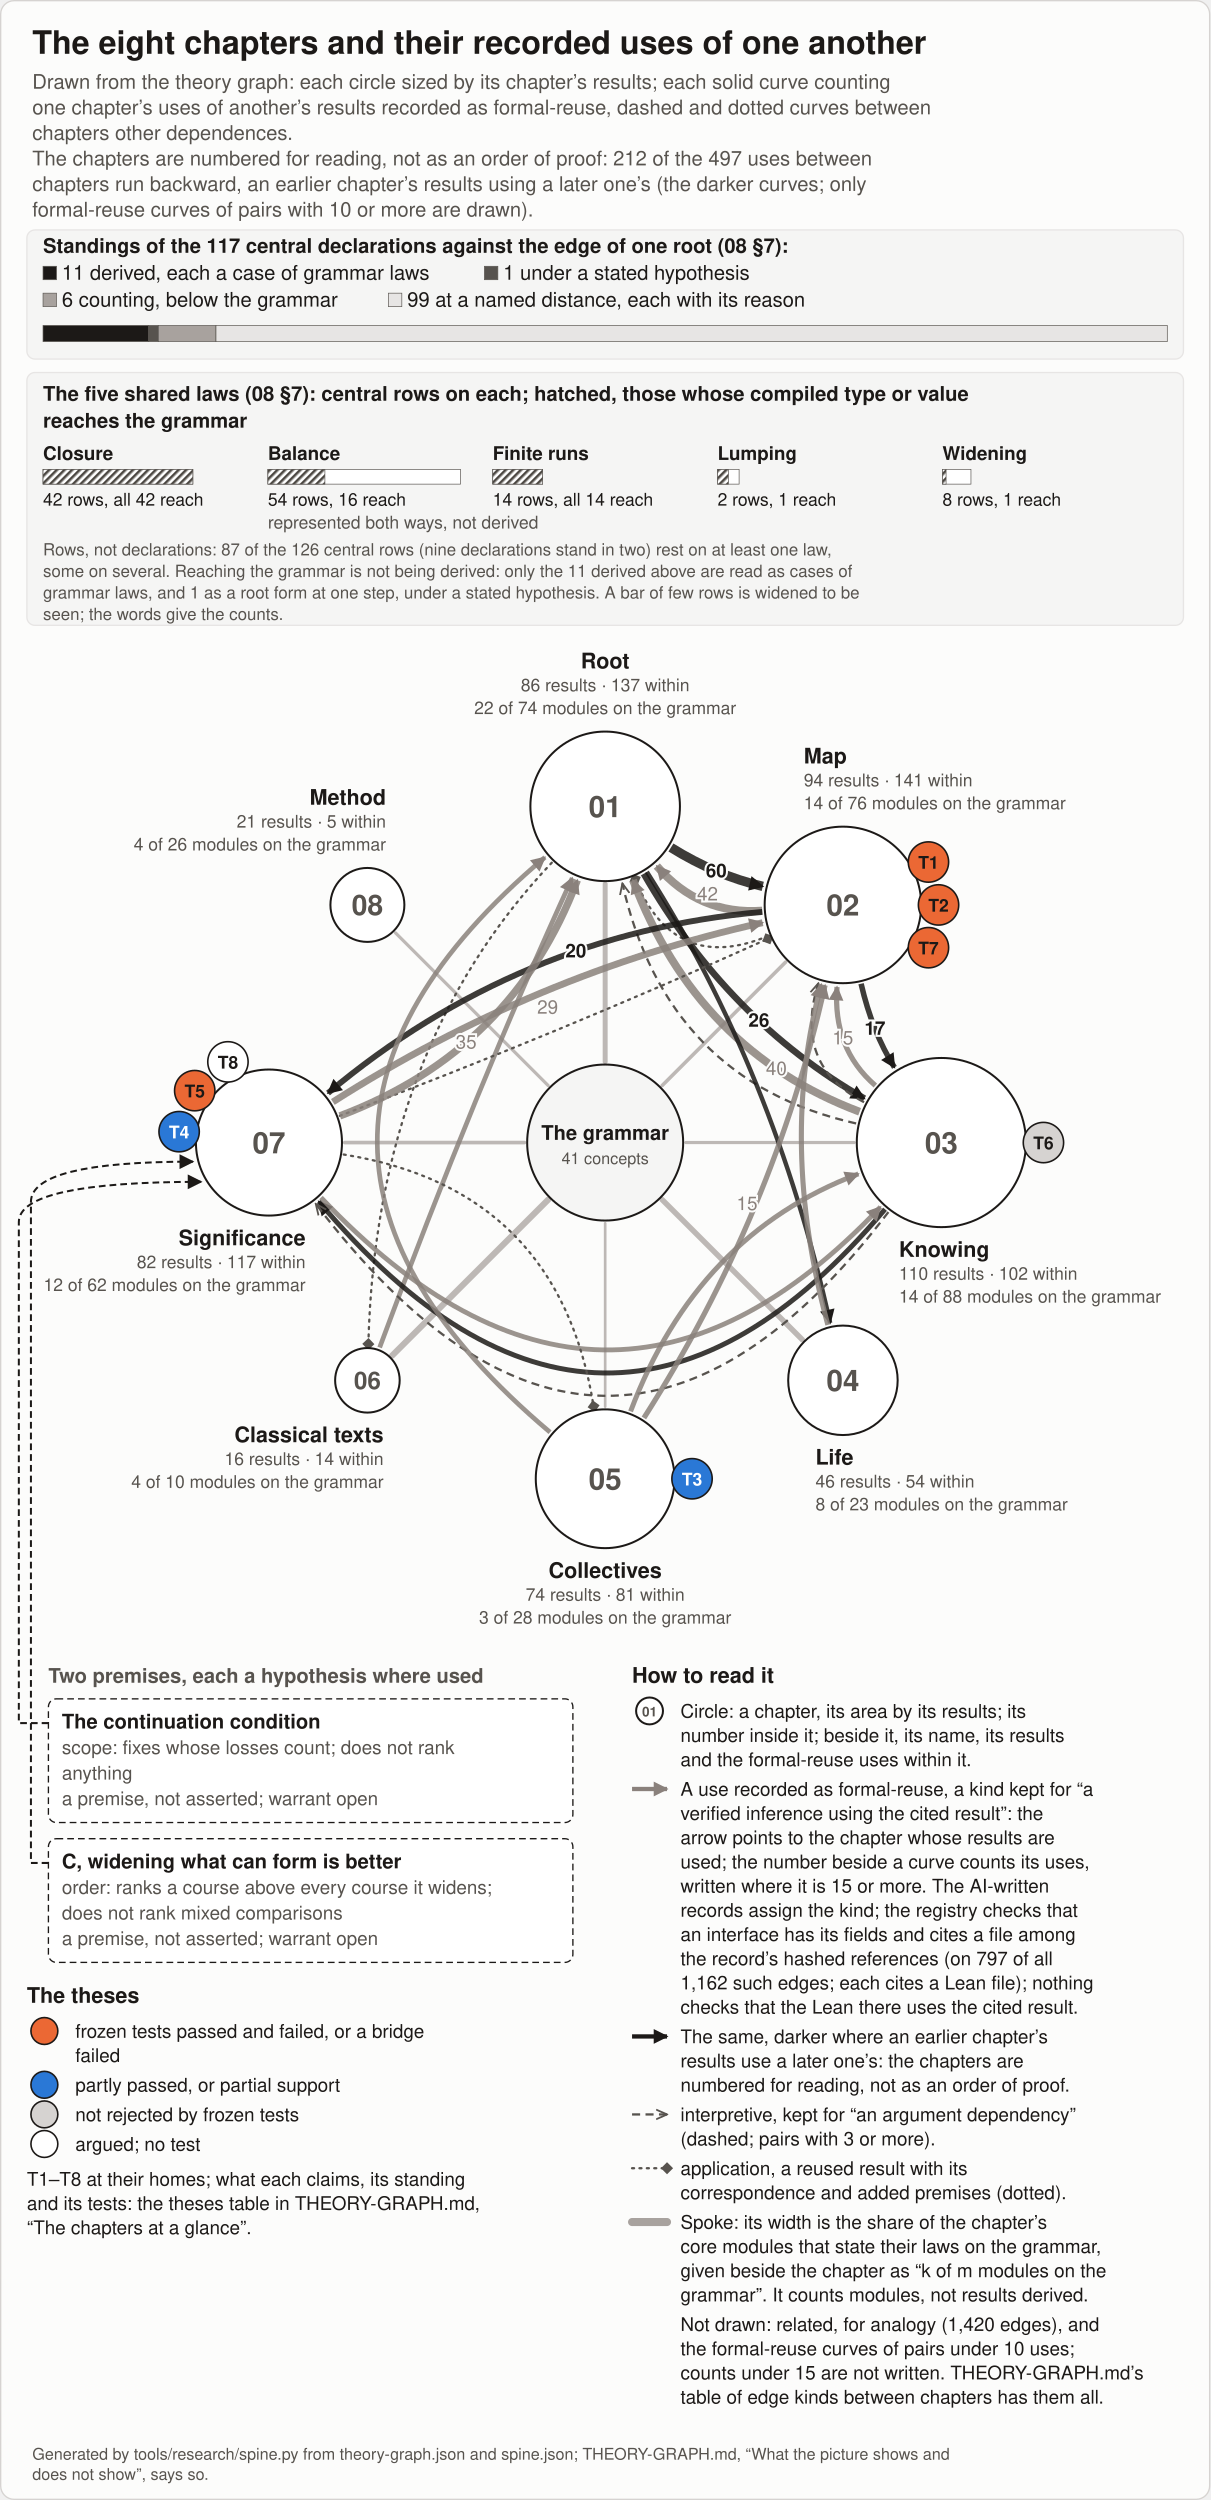
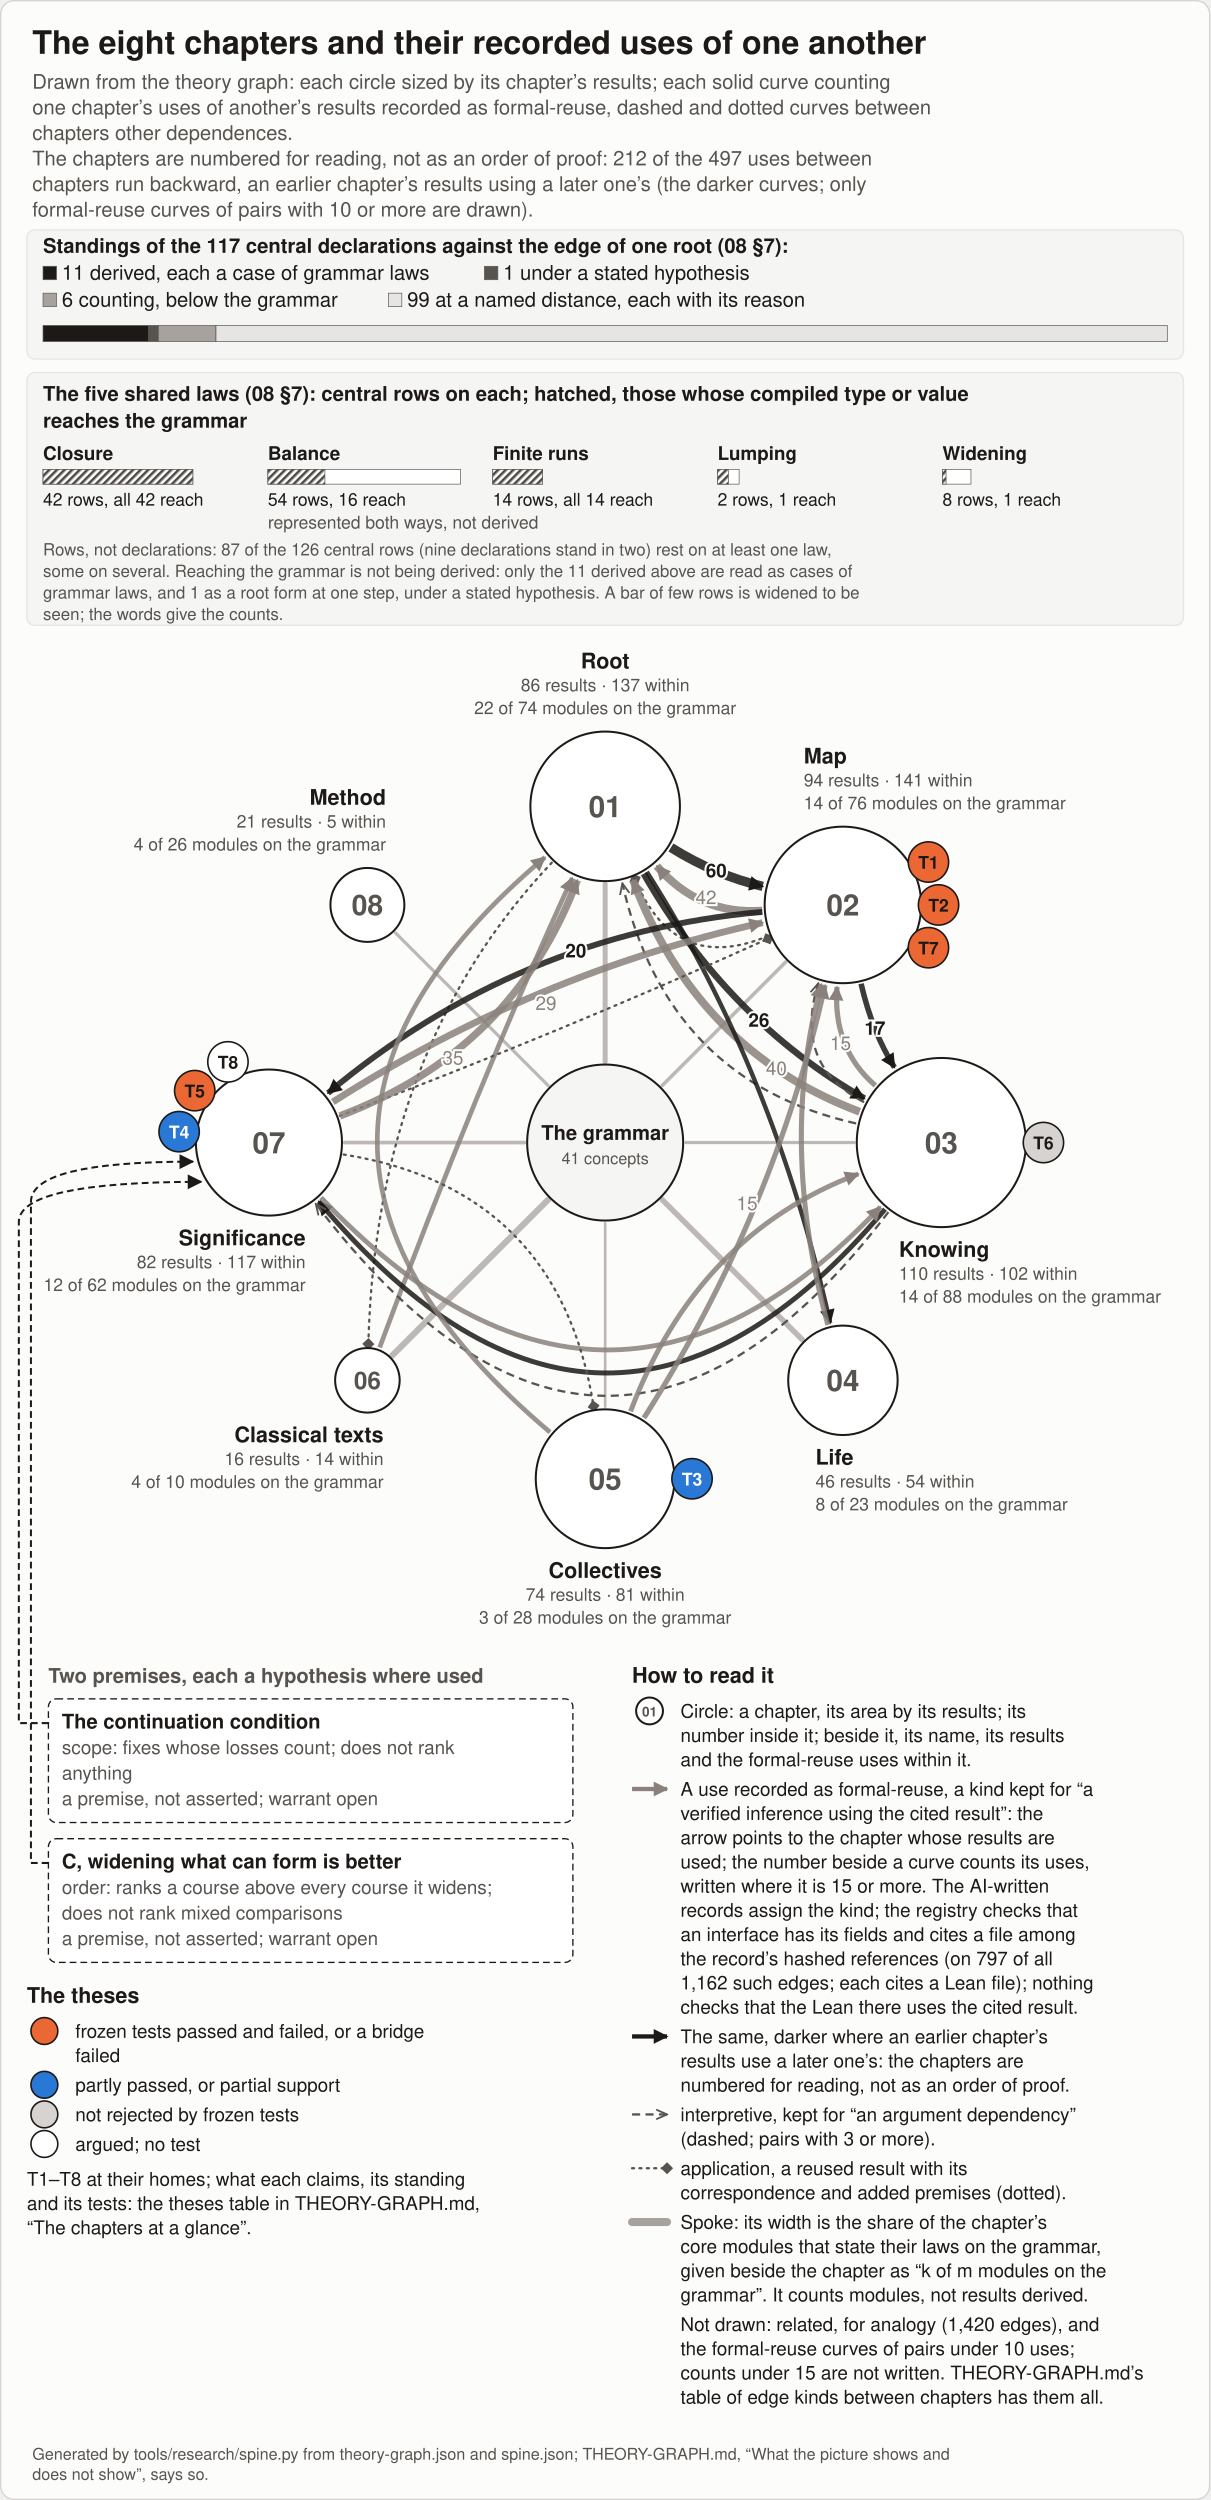
<svg xmlns="http://www.w3.org/2000/svg" viewBox="0 0 900 1859" width="900" height="1859" role="img" aria-labelledby="spine-title spine-desc" font-family="Helvetica, Arial, sans-serif">
  <defs>
    <marker id="fwd" viewBox="0 0 10 10" refX="9" refY="5" markerWidth="11" markerHeight="11" markerUnits="userSpaceOnUse" orient="auto">
      <path d="M0,0 L10,5 L0,10 z" fill="#8a817c" />
    </marker>
    <marker id="back" viewBox="0 0 10 10" refX="9" refY="5" markerWidth="11" markerHeight="11" markerUnits="userSpaceOnUse" orient="auto">
      <path d="M0,0 L10,5 L0,10 z" fill="#1c1917" />
    </marker>
    <marker id="thin" viewBox="0 0 10 10" refX="9" refY="5" markerWidth="9" markerHeight="9" markerUnits="userSpaceOnUse" orient="auto">
      <path d="M0,1 L9,5 L0,9" fill="none" stroke="#57534e" stroke-width="1.5" />
    </marker>
    <marker id="diamond" viewBox="0 0 10 10" refX="5" refY="5" markerWidth="9" markerHeight="9" markerUnits="userSpaceOnUse" orient="auto">
      <path d="M5,0 L10,5 L5,10 L0,5 z" fill="#57534e" />
    </marker>
    <pattern id="reach" width="4" height="4" patternUnits="userSpaceOnUse" patternTransform="rotate(45)">
      <rect width="4" height="4" fill="#ffffff" />
      <rect width="2" height="4" fill="#57534e" />
    </pattern>
  </defs>
  <rect x="0.5" y="0.5" width="899" height="1858" rx="10" fill="#fcfcfb" stroke="#d6d3d1" />
  <text x="24" y="40" font-size="24" font-weight="bold" text-anchor="start" fill="#1c1917">The eight chapters and their recorded uses of one another</text>
  <text x="24" y="66" font-size="15" text-anchor="start" fill="#57534e">Drawn from the theory graph: each circle sized by its chapter’s results; each solid curve counting</text>
  <text x="24" y="85" font-size="15" text-anchor="start" fill="#57534e">one chapter’s uses of another’s results recorded as formal-reuse, dashed and dotted curves between</text>
  <text x="24" y="104" font-size="15" text-anchor="start" fill="#57534e">chapters other dependences.</text>
  <text x="24" y="123" font-size="15" text-anchor="start" fill="#57534e">The chapters are numbered for reading, not as an order of proof: 212 of the 497 uses between</text>
  <text x="24" y="142" font-size="15" text-anchor="start" fill="#57534e">chapters run backward, an earlier chapter’s results using a later one’s (the darker curves; only</text>
  <text x="24" y="161" font-size="15" text-anchor="start" fill="#57534e">formal-reuse curves of pairs with 10 or more are drawn).</text>
  <rect x="20" y="171" width="860" height="96" rx="6" fill="#f5f5f4" stroke="#e7e5e4" />
  <text x="32" y="188" font-size="15" font-weight="bold" text-anchor="start" fill="#1c1917">Standings of the 117 central declarations against the edge of one root (08 §7):</text>
  <rect x="32" y="198" width="10" height="10" fill="#1c1917" stroke="#57534e" stroke-width="0.5" />
  <text x="46" y="208" font-size="15" text-anchor="start" fill="#1c1917">11 derived, each a case of grammar laws</text>
  <rect x="360.2" y="198" width="10" height="10" fill="#57534e" stroke="#57534e" stroke-width="0.5" />
  <text x="374.2" y="208" font-size="15" text-anchor="start" fill="#1c1917">1 under a stated hypothesis</text>
  <rect x="32" y="218" width="10" height="10" fill="#a8a29e" stroke="#57534e" stroke-width="0.5" />
  <text x="46" y="228" font-size="15" text-anchor="start" fill="#1c1917">6 counting, below the grammar</text>
  <rect x="288.8" y="218" width="10" height="10" fill="#e7e5e4" stroke="#57534e" stroke-width="0.5" />
  <text x="302.8" y="228" font-size="15" text-anchor="start" fill="#1c1917">99 at a named distance, each with its reason</text>
  <rect x="32" y="242" width="78.6" height="12" fill="#1c1917" stroke="#57534e" stroke-width="0.5" />
  <rect x="110.6" y="242" width="7.1" height="12" fill="#57534e" stroke="#57534e" stroke-width="0.5" />
  <rect x="117.7" y="242" width="42.9" height="12" fill="#a8a29e" stroke="#57534e" stroke-width="0.5" />
  <rect x="160.6" y="242" width="707.4" height="12" fill="#e7e5e4" stroke="#57534e" stroke-width="0.5" />
  <rect x="20" y="277" width="860" height="188" rx="6" fill="#f5f5f4" stroke="#e7e5e4" />
  <text x="32" y="298" font-size="15" font-weight="bold" text-anchor="start" fill="#1c1917">The five shared laws (08 §7): central rows on each; hatched, those whose compiled type or value</text>
  <text x="32" y="318" font-size="15" font-weight="bold" text-anchor="start" fill="#1c1917">reaches the grammar</text>
  <text x="32" y="342" font-size="14" font-weight="bold" text-anchor="start" fill="#1c1917">Closure</text>
  <rect x="32" y="349" width="111.4" height="11" fill="#ffffff" stroke="#57534e" stroke-width="0.5" />
  <rect x="32" y="349" width="111.4" height="11" fill="url(#reach)" stroke="#57534e" stroke-width="0.5" />
  <text x="32" y="376" font-size="13" text-anchor="start" fill="#1c1917">42 rows, all 42 reach</text>
  <text x="199.2" y="342" font-size="14" font-weight="bold" text-anchor="start" fill="#1c1917">Balance</text>
  <rect x="199.2" y="349" width="143.2" height="11" fill="#ffffff" stroke="#57534e" stroke-width="0.5" />
  <rect x="199.2" y="349" width="42.4" height="11" fill="url(#reach)" stroke="#57534e" stroke-width="0.5" />
  <text x="199.2" y="376" font-size="13" text-anchor="start" fill="#1c1917">54 rows, 16 reach</text>
  <text x="199.2" y="393" font-size="13" text-anchor="start" fill="#57534e">represented both ways, not derived</text>
  <text x="366.4" y="342" font-size="14" font-weight="bold" text-anchor="start" fill="#1c1917">Finite runs</text>
  <rect x="366.4" y="349" width="37.1" height="11" fill="#ffffff" stroke="#57534e" stroke-width="0.5" />
  <rect x="366.4" y="349" width="37.1" height="11" fill="url(#reach)" stroke="#57534e" stroke-width="0.5" />
  <text x="366.4" y="376" font-size="13" text-anchor="start" fill="#1c1917">14 rows, all 14 reach</text>
  <text x="533.6" y="342" font-size="14" font-weight="bold" text-anchor="start" fill="#1c1917">Lumping</text>
  <rect x="533.6" y="349" width="16" height="11" fill="#ffffff" stroke="#57534e" stroke-width="0.5" />
  <rect x="533.6" y="349" width="8" height="11" fill="url(#reach)" stroke="#57534e" stroke-width="0.5" />
  <text x="533.6" y="376" font-size="13" text-anchor="start" fill="#1c1917">2 rows, 1 reach</text>
  <text x="700.8" y="342" font-size="14" font-weight="bold" text-anchor="start" fill="#1c1917">Widening</text>
  <rect x="700.8" y="349" width="21.2" height="11" fill="#ffffff" stroke="#57534e" stroke-width="0.5" />
  <rect x="700.8" y="349" width="2.7" height="11" fill="url(#reach)" stroke="#57534e" stroke-width="0.5" />
  <text x="700.8" y="376" font-size="13" text-anchor="start" fill="#1c1917">8 rows, 1 reach</text>
  <text x="32" y="413" font-size="12.5" text-anchor="start" fill="#57534e">Rows, not declarations: 87 of the 126 central rows (nine declarations stand in two) rest on at least one law,</text>
  <text x="32" y="429" font-size="12.5" text-anchor="start" fill="#57534e">some on several. Reaching the grammar is not being derived: only the 11 derived above are read as cases of</text>
  <text x="32" y="445" font-size="12.5" text-anchor="start" fill="#57534e">grammar laws, and 1 as a root form at one step, under a stated hypothesis. A bar of few rows is widened to be</text>
  <text x="32" y="461" font-size="12.5" text-anchor="start" fill="#57534e">seen; the words give the counts.</text>
  <line x1="450" y1="657.3" x2="450" y2="789.6" stroke="#a8a29e" stroke-opacity="0.75" stroke-width="3.7" stroke-linecap="round" />
  <line x1="584.2" y1="715.4" x2="492.4" y2="807.2" stroke="#a8a29e" stroke-opacity="0.75" stroke-width="2.7" stroke-linecap="round" />
  <line x1="635.1" y1="849.6" x2="510" y2="849.6" stroke="#a8a29e" stroke-opacity="0.75" stroke-width="2.4" stroke-linecap="round" />
  <line x1="596.6" y1="996.2" x2="492.4" y2="892.1" stroke="#a8a29e" stroke-opacity="0.75" stroke-width="4.1" stroke-linecap="round" />
  <line x1="450" y1="1046" x2="450" y2="909.6" stroke="#a8a29e" stroke-opacity="0.75" stroke-width="2" stroke-linecap="round" />
  <line x1="291.6" y1="1008" x2="407.6" y2="892.1" stroke="#a8a29e" stroke-opacity="0.75" stroke-width="4.6" stroke-linecap="round" />
  <line x1="256.3" y1="849.6" x2="390" y2="849.6" stroke="#a8a29e" stroke-opacity="0.75" stroke-width="2.7" stroke-linecap="round" />
  <line x1="294.1" y1="693.7" x2="407.6" y2="807.2" stroke="#a8a29e" stroke-opacity="0.75" stroke-width="2.4" stroke-linecap="round" />
  <circle cx="450" cy="849.6" r="58" fill="#f5f5f4" stroke="#1c1917" stroke-width="1.5" />
  <text x="450" y="847.6" font-size="15" font-weight="bold" text-anchor="middle" fill="#1c1917">The grammar</text>
  <text x="450" y="865.6" font-size="12" text-anchor="middle" fill="#57534e">41 concepts</text>
  <path d="M498.9,630.2 Q532.3,651 567.2,659.1" fill="none" stroke="#1c1917" stroke-opacity="0.85" stroke-width="7" marker-end="url(#back)" />
  <path d="M566.8,677.2 Q520,680.6 488.4,644" fill="none" stroke="#8a817c" stroke-opacity="0.85" stroke-width="6" marker-end="url(#fwd)" />
  <path d="M571.2,696 Q501.7,724.9 472.3,653.9" fill="none" stroke="#57534e" stroke-width="1.7" stroke-dasharray="1.5 4" stroke-linecap="round" marker-end="url(#diamond)" />
  <path d="M478.7,649.7 Q541.1,758.6 642.8,816.9" fill="none" stroke="#1c1917" stroke-opacity="0.85" stroke-width="4.9" marker-end="url(#back)" />
  <path d="M639.2,826.7 Q518.4,781.2 470.7,654.5" fill="none" stroke="#8a817c" stroke-opacity="0.85" stroke-width="5.9" marker-end="url(#fwd)" />
  <path d="M636.6,835.4 Q495.8,803.8 462.8,656.9" fill="none" stroke="#57534e" stroke-width="1.7" stroke-dasharray="6 4" marker-end="url(#thin)" />
  <path d="M481,648.3 Q576,797.5 617.3,983.8" fill="none" stroke="#1c1917" stroke-opacity="0.85" stroke-width="3.3" marker-end="url(#back)" />
  <path d="M410.3,641.5 Q279.7,779.1 273.9,999.4" fill="none" stroke="#57534e" stroke-width="1.7" stroke-dasharray="1.5 4" stroke-linecap="round" marker-end="url(#diamond)" />
  <path d="M282.3,1002 Q353.6,809.7 425.5,652.9" fill="none" stroke="#8a817c" stroke-opacity="0.85" stroke-width="3.5" marker-end="url(#fwd)" />
  <path d="M640.3,731.5 Q648.6,767.4 665.1,793.7" fill="none" stroke="#1c1917" stroke-opacity="0.85" stroke-width="4.1" marker-end="url(#back)" />
  <path d="M650.9,807.2 Q619,779.6 622.4,733.9" fill="none" stroke="#8a817c" stroke-opacity="0.85" stroke-width="3.9" marker-end="url(#fwd)" />
  <path d="M642.5,819.6 Q589.5,791.9 608.5,731.2" fill="none" stroke="#57534e" stroke-width="1.7" stroke-dasharray="6 4" marker-end="url(#thin)" />
  <path d="M566.8,678.1 Q385.6,694.1 243.9,812.8" fill="none" stroke="#1c1917" stroke-opacity="0.85" stroke-width="4.4" marker-end="url(#back)" />
  <path d="M247.5,819.4 Q397.8,723.7 567.1,686.1" fill="none" stroke="#8a817c" stroke-opacity="0.85" stroke-width="5.1" marker-end="url(#fwd)" />
  <path d="M252.7,829.7 Q416.2,768 571,698.1" fill="none" stroke="#57534e" stroke-width="1.7" stroke-dasharray="1.5 4" stroke-linecap="round" marker-end="url(#diamond)" />
  <path d="M658.1,899.2 Q450,1145.6 237,893.4" fill="none" stroke="#1c1917" stroke-opacity="0.85" stroke-width="3.7" marker-end="url(#back)" />
  <path d="M660.6,901.3 Q450,1177.6 234.8,895.2" fill="none" stroke="#57534e" stroke-width="1.7" stroke-dasharray="6 4" marker-end="url(#thin)" />
  <path d="M238.7,890.5 Q450,1113.6 654.7,897.5" fill="none" stroke="#8a817c" stroke-opacity="0.85" stroke-width="3.6" marker-end="url(#fwd)" />
  <path d="M615.6,985.2 Q578.8,849.6 610.7,731.9" fill="none" stroke="#8a817c" stroke-opacity="0.85" stroke-width="3.8" marker-end="url(#fwd)" />
  <path d="M409,1065 Q154,849.6 405.2,637.5" fill="none" stroke="#8a817c" stroke-opacity="0.85" stroke-width="3.5" marker-end="url(#fwd)" />
  <path d="M478.8,1054.4 Q576,901.8 613.5,732.6" fill="none" stroke="#8a817c" stroke-opacity="0.85" stroke-width="3.9" marker-end="url(#fwd)" />
  <path d="M468.9,1049.5 Q518.4,918.1 638.3,872.9" fill="none" stroke="#8a817c" stroke-opacity="0.85" stroke-width="3.7" marker-end="url(#fwd)" />
  <path d="M252.7,829.8 Q381.6,781.2 429.3,654.5" fill="none" stroke="#8a817c" stroke-opacity="0.85" stroke-width="5.5" marker-end="url(#fwd)" />
  <path d="M255.6,858.5 Q415.5,884.1 441.4,1045.7" fill="none" stroke="#57534e" stroke-width="1.7" stroke-dasharray="1.5 4" stroke-linecap="round" marker-end="url(#diamond)" />
  <circle cx="450" cy="599.6" r="55.6" fill="#ffffff" stroke="#1c1917" stroke-width="1.5" />
  <text x="450" y="607.6" font-size="22" font-weight="bold" text-anchor="middle" fill="#57534e">01</text>
  <text x="450" y="497" font-size="16" font-weight="bold" text-anchor="middle" fill="#1c1917" stroke="#fcfcfb" stroke-width="3" paint-order="stroke">Root</text>
  <text x="450" y="514" font-size="13" text-anchor="middle" fill="#57534e" stroke="#fcfcfb" stroke-width="3" paint-order="stroke">86 results · 137 within</text>
  <text x="450" y="531" font-size="13" text-anchor="middle" fill="#57534e" stroke="#fcfcfb" stroke-width="3" paint-order="stroke">22 of 74 modules on the grammar</text>
  <circle cx="626.8" cy="672.9" r="58.2" fill="#ffffff" stroke="#1c1917" stroke-width="1.5" />
  <text x="626.8" y="680.8" font-size="22" font-weight="bold" text-anchor="middle" fill="#57534e">02</text>
  <text x="597.7" y="567.7" font-size="16" font-weight="bold" text-anchor="start" fill="#1c1917" stroke="#fcfcfb" stroke-width="3" paint-order="stroke">Map</text>
  <text x="597.7" y="584.7" font-size="13" text-anchor="start" fill="#57534e" stroke="#fcfcfb" stroke-width="3" paint-order="stroke">94 results · 141 within</text>
  <text x="597.7" y="601.7" font-size="13" text-anchor="start" fill="#57534e" stroke="#fcfcfb" stroke-width="3" paint-order="stroke">14 of 76 modules on the grammar</text>
  <circle cx="700" cy="849.6" r="62.9" fill="#ffffff" stroke="#1c1917" stroke-width="1.5" />
  <text x="700" y="857.6" font-size="22" font-weight="bold" text-anchor="middle" fill="#57534e">03</text>
  <text x="668.5" y="934.6" font-size="16" font-weight="bold" text-anchor="start" fill="#1c1917" stroke="#fcfcfb" stroke-width="3" paint-order="stroke">Knowing</text>
  <text x="668.5" y="951.6" font-size="13" text-anchor="start" fill="#57534e" stroke="#fcfcfb" stroke-width="3" paint-order="stroke">110 results · 102 within</text>
  <text x="668.5" y="968.6" font-size="13" text-anchor="start" fill="#57534e" stroke="#fcfcfb" stroke-width="3" paint-order="stroke">14 of 88 modules on the grammar</text>
  <circle cx="626.8" cy="1026.4" r="40.7" fill="#ffffff" stroke="#1c1917" stroke-width="1.5" />
  <text x="626.8" y="1034.3" font-size="22" font-weight="bold" text-anchor="middle" fill="#57534e">04</text>
  <text x="606.4" y="1089.1" font-size="16" font-weight="bold" text-anchor="start" fill="#1c1917" stroke="#fcfcfb" stroke-width="3" paint-order="stroke">Life</text>
  <text x="606.4" y="1106.1" font-size="13" text-anchor="start" fill="#57534e" stroke="#fcfcfb" stroke-width="3" paint-order="stroke">46 results · 54 within</text>
  <text x="606.4" y="1123.1" font-size="13" text-anchor="start" fill="#57534e" stroke="#fcfcfb" stroke-width="3" paint-order="stroke">8 of 23 modules on the grammar</text>
  <circle cx="450" cy="1099.6" r="51.6" fill="#ffffff" stroke="#1c1917" stroke-width="1.5" />
  <text x="450" y="1107.6" font-size="22" font-weight="bold" text-anchor="middle" fill="#57534e">05</text>
  <text x="450" y="1173.3" font-size="16" font-weight="bold" text-anchor="middle" fill="#1c1917" stroke="#fcfcfb" stroke-width="3" paint-order="stroke">Collectives</text>
  <text x="450" y="1190.3" font-size="13" text-anchor="middle" fill="#57534e" stroke="#fcfcfb" stroke-width="3" paint-order="stroke">74 results · 81 within</text>
  <text x="450" y="1207.3" font-size="13" text-anchor="middle" fill="#57534e" stroke="#fcfcfb" stroke-width="3" paint-order="stroke">3 of 28 modules on the grammar</text>
  <circle cx="273.2" cy="1026.4" r="24" fill="#ffffff" stroke="#1c1917" stroke-width="1.5" />
  <text x="273.2" y="1032.9" font-size="18" font-weight="bold" text-anchor="middle" fill="#57534e">06</text>
  <text x="285.2" y="1072.4" font-size="16" font-weight="bold" text-anchor="end" fill="#1c1917" stroke="#fcfcfb" stroke-width="3" paint-order="stroke">Classical texts</text>
  <text x="285.2" y="1089.4" font-size="13" text-anchor="end" fill="#57534e" stroke="#fcfcfb" stroke-width="3" paint-order="stroke">16 results · 14 within</text>
  <text x="285.2" y="1106.4" font-size="13" text-anchor="end" fill="#57534e" stroke="#fcfcfb" stroke-width="3" paint-order="stroke">4 of 10 modules on the grammar</text>
  <circle cx="200" cy="849.6" r="54.3" fill="#ffffff" stroke="#1c1917" stroke-width="1.5" />
  <text x="200" y="857.6" font-size="22" font-weight="bold" text-anchor="middle" fill="#57534e">07</text>
  <text x="227.2" y="926" font-size="16" font-weight="bold" text-anchor="end" fill="#1c1917" stroke="#fcfcfb" stroke-width="3" paint-order="stroke">Significance</text>
  <text x="227.2" y="943" font-size="13" text-anchor="end" fill="#57534e" stroke="#fcfcfb" stroke-width="3" paint-order="stroke">82 results · 117 within</text>
  <text x="227.2" y="960" font-size="13" text-anchor="end" fill="#57534e" stroke="#fcfcfb" stroke-width="3" paint-order="stroke">12 of 62 modules on the grammar</text>
  <circle cx="273.2" cy="672.9" r="27.5" fill="#ffffff" stroke="#1c1917" stroke-width="1.5" />
  <text x="273.2" y="680.4" font-size="21" font-weight="bold" text-anchor="middle" fill="#57534e">08</text>
  <text x="287" y="598.4" font-size="16" font-weight="bold" text-anchor="end" fill="#1c1917" stroke="#fcfcfb" stroke-width="3" paint-order="stroke">Method</text>
  <text x="287" y="615.4" font-size="13" text-anchor="end" fill="#57534e" stroke="#fcfcfb" stroke-width="3" paint-order="stroke">21 results · 5 within</text>
  <text x="287" y="632.4" font-size="13" text-anchor="end" fill="#57534e" stroke="#fcfcfb" stroke-width="3" paint-order="stroke">4 of 26 modules on the grammar</text>
  <circle cx="690.4" cy="641" r="15" fill="#eb6834" stroke="#1c1917" stroke-width="1.2" />
  <text x="690.4" y="646" font-size="13" font-weight="bold" text-anchor="middle" fill="#1c1917">T1</text>
  <circle cx="697.9" cy="672.9" r="15" fill="#eb6834" stroke="#1c1917" stroke-width="1.2" />
  <text x="697.9" y="677.9" font-size="13" font-weight="bold" text-anchor="middle" fill="#1c1917">T2</text>
  <circle cx="690.4" cy="704.7" r="15" fill="#eb6834" stroke="#1c1917" stroke-width="1.2" />
  <text x="690.4" y="709.7" font-size="13" font-weight="bold" text-anchor="middle" fill="#1c1917">T7</text>
  <circle cx="514.6" cy="1099.6" r="15" fill="#2a78d6" stroke="#1c1917" stroke-width="1.2" />
  <text x="514.6" y="1104.6" font-size="13" font-weight="bold" text-anchor="middle" fill="#ffffff">T3</text>
  <circle cx="133.2" cy="841.5" r="15" fill="#2a78d6" stroke="#1c1917" stroke-width="1.2" />
  <text x="133.2" y="846.5" font-size="13" font-weight="bold" text-anchor="middle" fill="#ffffff">T4</text>
  <circle cx="144.8" cy="811" r="15" fill="#eb6834" stroke="#1c1917" stroke-width="1.2" />
  <text x="144.8" y="816" font-size="13" font-weight="bold" text-anchor="middle" fill="#1c1917">T5</text>
  <circle cx="169.5" cy="789.6" r="15" fill="#ffffff" stroke="#1c1917" stroke-width="1.2" />
  <text x="169.5" y="794.6" font-size="13" font-weight="bold" text-anchor="middle" fill="#1c1917">T8</text>
  <circle cx="775.9" cy="849.6" r="15" fill="#d6d3d1" stroke="#1c1917" stroke-width="1.2" />
  <text x="775.9" y="854.6" font-size="13" font-weight="bold" text-anchor="middle" fill="#1c1917">T6</text>
  <text x="532.6" y="652.3" font-size="14" font-weight="bold" text-anchor="middle" fill="#1c1917" stroke="#fcfcfb" stroke-width="3" paint-order="stroke">60</text>
-   <text x="526.1" y="669.6" font-size="14" text-anchor="middle" fill="#8a817c" stroke="#fcfcfb" stroke-width="3" paint-order="stroke">42</text>
+   <text x="525" y="672.3" font-size="14" text-anchor="middle" fill="#8a817c" stroke="#fcfcfb" stroke-width="3" paint-order="stroke">42</text>
  <text x="577.3" y="799.4" font-size="14" text-anchor="middle" fill="#8a817c" stroke="#fcfcfb" stroke-width="3" paint-order="stroke">40</text>
-   <text x="346.6" y="779.7" font-size="14" text-anchor="middle" fill="#8a817c" stroke="#fcfcfb" stroke-width="3" paint-order="stroke">35</text>
-   <text x="407.2" y="753.8" font-size="14" text-anchor="middle" fill="#8a817c" stroke="#fcfcfb" stroke-width="3" paint-order="stroke">29</text>
+   <text x="336.8" y="791.6" font-size="14" text-anchor="middle" fill="#8a817c" stroke="#fcfcfb" stroke-width="3" paint-order="stroke">35</text>
+   <text x="406" y="751" font-size="14" text-anchor="middle" fill="#8a817c" stroke="#fcfcfb" stroke-width="3" paint-order="stroke">29</text>
  <text x="564.3" y="763.5" font-size="14" font-weight="bold" text-anchor="middle" fill="#1c1917" stroke="#fcfcfb" stroke-width="3" paint-order="stroke">26</text>
  <text x="428.2" y="711.9" font-size="14" font-weight="bold" text-anchor="middle" fill="#1c1917" stroke="#fcfcfb" stroke-width="3" paint-order="stroke">20</text>
  <text x="650.6" y="769.5" font-size="14" font-weight="bold" text-anchor="middle" fill="#1c1917" stroke="#fcfcfb" stroke-width="3" paint-order="stroke">17</text>
-   <text x="626.7" y="776.6" font-size="14" text-anchor="middle" fill="#8a817c" stroke="#fcfcfb" stroke-width="3" paint-order="stroke">15</text>
+   <text x="625" y="780.7" font-size="14" text-anchor="middle" fill="#8a817c" stroke="#fcfcfb" stroke-width="3" paint-order="stroke">15</text>
  <text x="555.5" y="899.8" font-size="14" text-anchor="middle" fill="#8a817c" stroke="#fcfcfb" stroke-width="3" paint-order="stroke">15</text>
  <text x="36" y="1251.3" font-size="15" font-weight="bold" text-anchor="start" fill="#57534e">Two premises, each a hypothesis where used</text>
  <rect x="36" y="1263.256" width="390" height="92" rx="6" fill="#ffffff" stroke="#1c1917" stroke-dasharray="5 3" />
  <text x="46" y="1285.3" font-size="15" font-weight="bold" text-anchor="start" fill="#1c1917">The continuation condition</text>
  <text x="46" y="1304.3" font-size="14" text-anchor="start" fill="#57534e">scope: fixes whose losses count; does not rank</text>
  <text x="46" y="1323.3" font-size="14" text-anchor="start" fill="#57534e">anything</text>
  <text x="46" y="1342.3" font-size="14" text-anchor="start" fill="#57534e">a premise, not asserted; warrant open</text>
  <path d="M36,1281.3 L14,1281.3 L14,908.8 Q14,878.8 149.5,878.8" fill="none" stroke="#1c1917" stroke-width="1.5" stroke-dasharray="5 3" marker-end="url(#back)" />
  <rect x="36" y="1367.256" width="390" height="92" rx="6" fill="#ffffff" stroke="#1c1917" stroke-dasharray="5 3" />
  <text x="46" y="1389.3" font-size="15" font-weight="bold" text-anchor="start" fill="#1c1917">C, widening what can form is better</text>
  <text x="46" y="1408.3" font-size="14" text-anchor="start" fill="#57534e">order: ranks a course above every course it widens;</text>
  <text x="46" y="1427.3" font-size="14" text-anchor="start" fill="#57534e">does not rank mixed comparisons</text>
  <text x="46" y="1446.3" font-size="14" text-anchor="start" fill="#57534e">a premise, not asserted; warrant open</text>
  <path d="M36,1385.3 L23,1385.3 L23,893.8 Q23,863.8 143.4,863.8" fill="none" stroke="#1c1917" stroke-width="1.5" stroke-dasharray="5 3" marker-end="url(#back)" />
  <text x="20" y="1489.3" font-size="16" font-weight="bold" text-anchor="start" fill="#1c1917">The theses</text>
  <circle cx="33" cy="1510.256" r="10" fill="#eb6834" stroke="#1c1917" stroke-width="1.2" />
  <text x="56" y="1515.3" font-size="14" text-anchor="start" fill="#1c1917">frozen tests passed and failed, or a bridge</text>
  <text x="56" y="1533.3" font-size="14" text-anchor="start" fill="#1c1917">failed</text>
  <circle cx="33" cy="1550.256" r="10" fill="#2a78d6" stroke="#1c1917" stroke-width="1.2" />
  <text x="56" y="1555.3" font-size="14" text-anchor="start" fill="#1c1917">partly passed, or partial support</text>
  <circle cx="33" cy="1572.256" r="10" fill="#d6d3d1" stroke="#1c1917" stroke-width="1.2" />
  <text x="56" y="1577.3" font-size="14" text-anchor="start" fill="#1c1917">not rejected by frozen tests</text>
  <circle cx="33" cy="1594.256" r="10" fill="#ffffff" stroke="#1c1917" stroke-width="1.2" />
  <text x="56" y="1599.3" font-size="14" text-anchor="start" fill="#1c1917">argued; no test</text>
  <text x="20" y="1625.3" font-size="14" text-anchor="start" fill="#1c1917">T1–T8 at their homes; what each claims, its standing</text>
  <text x="20" y="1643.3" font-size="14" text-anchor="start" fill="#1c1917">and its tests: the theses table in THEORY-GRAPH.md,</text>
  <text x="20" y="1661.3" font-size="14" text-anchor="start" fill="#1c1917">“The chapters at a glance”.</text>
  <text x="470" y="1251.3" font-size="16" font-weight="bold" text-anchor="start" fill="#1c1917">How to read it</text>
  <circle cx="483" cy="1272.256" r="10" fill="#ffffff" stroke="#1c1917" stroke-width="1.5" />
  <text x="483" y="1276.3" font-size="10" font-weight="bold" text-anchor="middle" fill="#57534e">01</text>
  <text x="506" y="1277.3" font-size="14" text-anchor="start" fill="#1c1917">Circle: a chapter, its area by its results; its</text>
  <text x="506" y="1295.3" font-size="14" text-anchor="start" fill="#1c1917">number inside it; beside it, its name, its results</text>
  <text x="506" y="1313.3" font-size="14" text-anchor="start" fill="#1c1917">and the formal-reuse uses within it.</text>
  <line x1="470" y1="1330.3" x2="496" y2="1330.3" stroke="#8a817c" stroke-width="3.2" marker-end="url(#fwd)" />
  <text x="506" y="1335.3" font-size="14" text-anchor="start" fill="#1c1917">A use recorded as formal-reuse, a kind kept for “a</text>
  <text x="506" y="1353.3" font-size="14" text-anchor="start" fill="#1c1917">verified inference using the cited result”: the</text>
  <text x="506" y="1371.3" font-size="14" text-anchor="start" fill="#1c1917">arrow points to the chapter whose results are</text>
  <text x="506" y="1389.3" font-size="14" text-anchor="start" fill="#1c1917">used; the number beside a curve counts its uses,</text>
  <text x="506" y="1407.3" font-size="14" text-anchor="start" fill="#1c1917">written where it is 15 or more. The AI-written</text>
  <text x="506" y="1425.3" font-size="14" text-anchor="start" fill="#1c1917">records assign the kind; the registry checks that</text>
  <text x="506" y="1443.3" font-size="14" text-anchor="start" fill="#1c1917">an interface has its fields and cites a file among</text>
  <text x="506" y="1461.3" font-size="14" text-anchor="start" fill="#1c1917">the record’s hashed references (on 797 of all</text>
  <text x="506" y="1479.3" font-size="14" text-anchor="start" fill="#1c1917">1,162 such edges; each cites a Lean file); nothing</text>
  <text x="506" y="1497.3" font-size="14" text-anchor="start" fill="#1c1917">checks that the Lean there uses the cited result.</text>
  <line x1="470" y1="1514.3" x2="496" y2="1514.3" stroke="#1c1917" stroke-width="3.2" marker-end="url(#back)" />
  <text x="506" y="1519.3" font-size="14" text-anchor="start" fill="#1c1917">The same, darker where an earlier chapter’s</text>
  <text x="506" y="1537.3" font-size="14" text-anchor="start" fill="#1c1917">results use a later one’s: the chapters are</text>
  <text x="506" y="1555.3" font-size="14" text-anchor="start" fill="#1c1917">numbered for reading, not as an order of proof.</text>
  <line x1="470" y1="1572.3" x2="496" y2="1572.3" stroke="#57534e" stroke-width="1.7" stroke-dasharray="6 4" marker-end="url(#thin)" />
  <text x="506" y="1577.3" font-size="14" text-anchor="start" fill="#1c1917">interpretive, kept for “an argument dependency”</text>
  <text x="506" y="1595.3" font-size="14" text-anchor="start" fill="#1c1917">(dashed; pairs with 3 or more).</text>
  <line x1="470" y1="1612.3" x2="496" y2="1612.3" stroke="#57534e" stroke-width="1.7" stroke-dasharray="1.5 4" stroke-linecap="round" marker-end="url(#diamond)" />
  <text x="506" y="1617.3" font-size="14" text-anchor="start" fill="#1c1917">application, a reused result with its</text>
  <text x="506" y="1635.3" font-size="14" text-anchor="start" fill="#1c1917">correspondence and added premises (dotted).</text>
  <line x1="470" y1="1652.3" x2="496" y2="1652.3" stroke="#a8a29e" stroke-width="6" stroke-linecap="round" />
  <text x="506" y="1657.3" font-size="14" text-anchor="start" fill="#1c1917">Spoke: its width is the share of the chapter’s</text>
  <text x="506" y="1675.3" font-size="14" text-anchor="start" fill="#1c1917">core modules that state their laws on the grammar,</text>
  <text x="506" y="1693.3" font-size="14" text-anchor="start" fill="#1c1917">given beside the chapter as “k of m modules on the</text>
  <text x="506" y="1711.3" font-size="14" text-anchor="start" fill="#1c1917">grammar”. It counts modules, not results derived.</text>
  <text x="506" y="1733.3" font-size="14" text-anchor="start" fill="#1c1917">Not drawn: related, for analogy (1,420 edges), and</text>
  <text x="506" y="1751.3" font-size="14" text-anchor="start" fill="#1c1917">the formal-reuse curves of pairs under 10 uses;</text>
  <text x="506" y="1769.3" font-size="14" text-anchor="start" fill="#1c1917">counts under 15 are not written. THEORY-GRAPH.md’s</text>
  <text x="506" y="1787.3" font-size="14" text-anchor="start" fill="#1c1917">table of edge kinds between chapters has them all.</text>
  <text x="24" y="1829" font-size="12" text-anchor="start" fill="#57534e">Generated by tools/research/spine.py from theory-graph.json and spine.json; THEORY-GRAPH.md, “What the picture shows and</text>
  <text x="24" y="1844" font-size="12" text-anchor="start" fill="#57534e">does not show”, says so.</text>
</svg>
